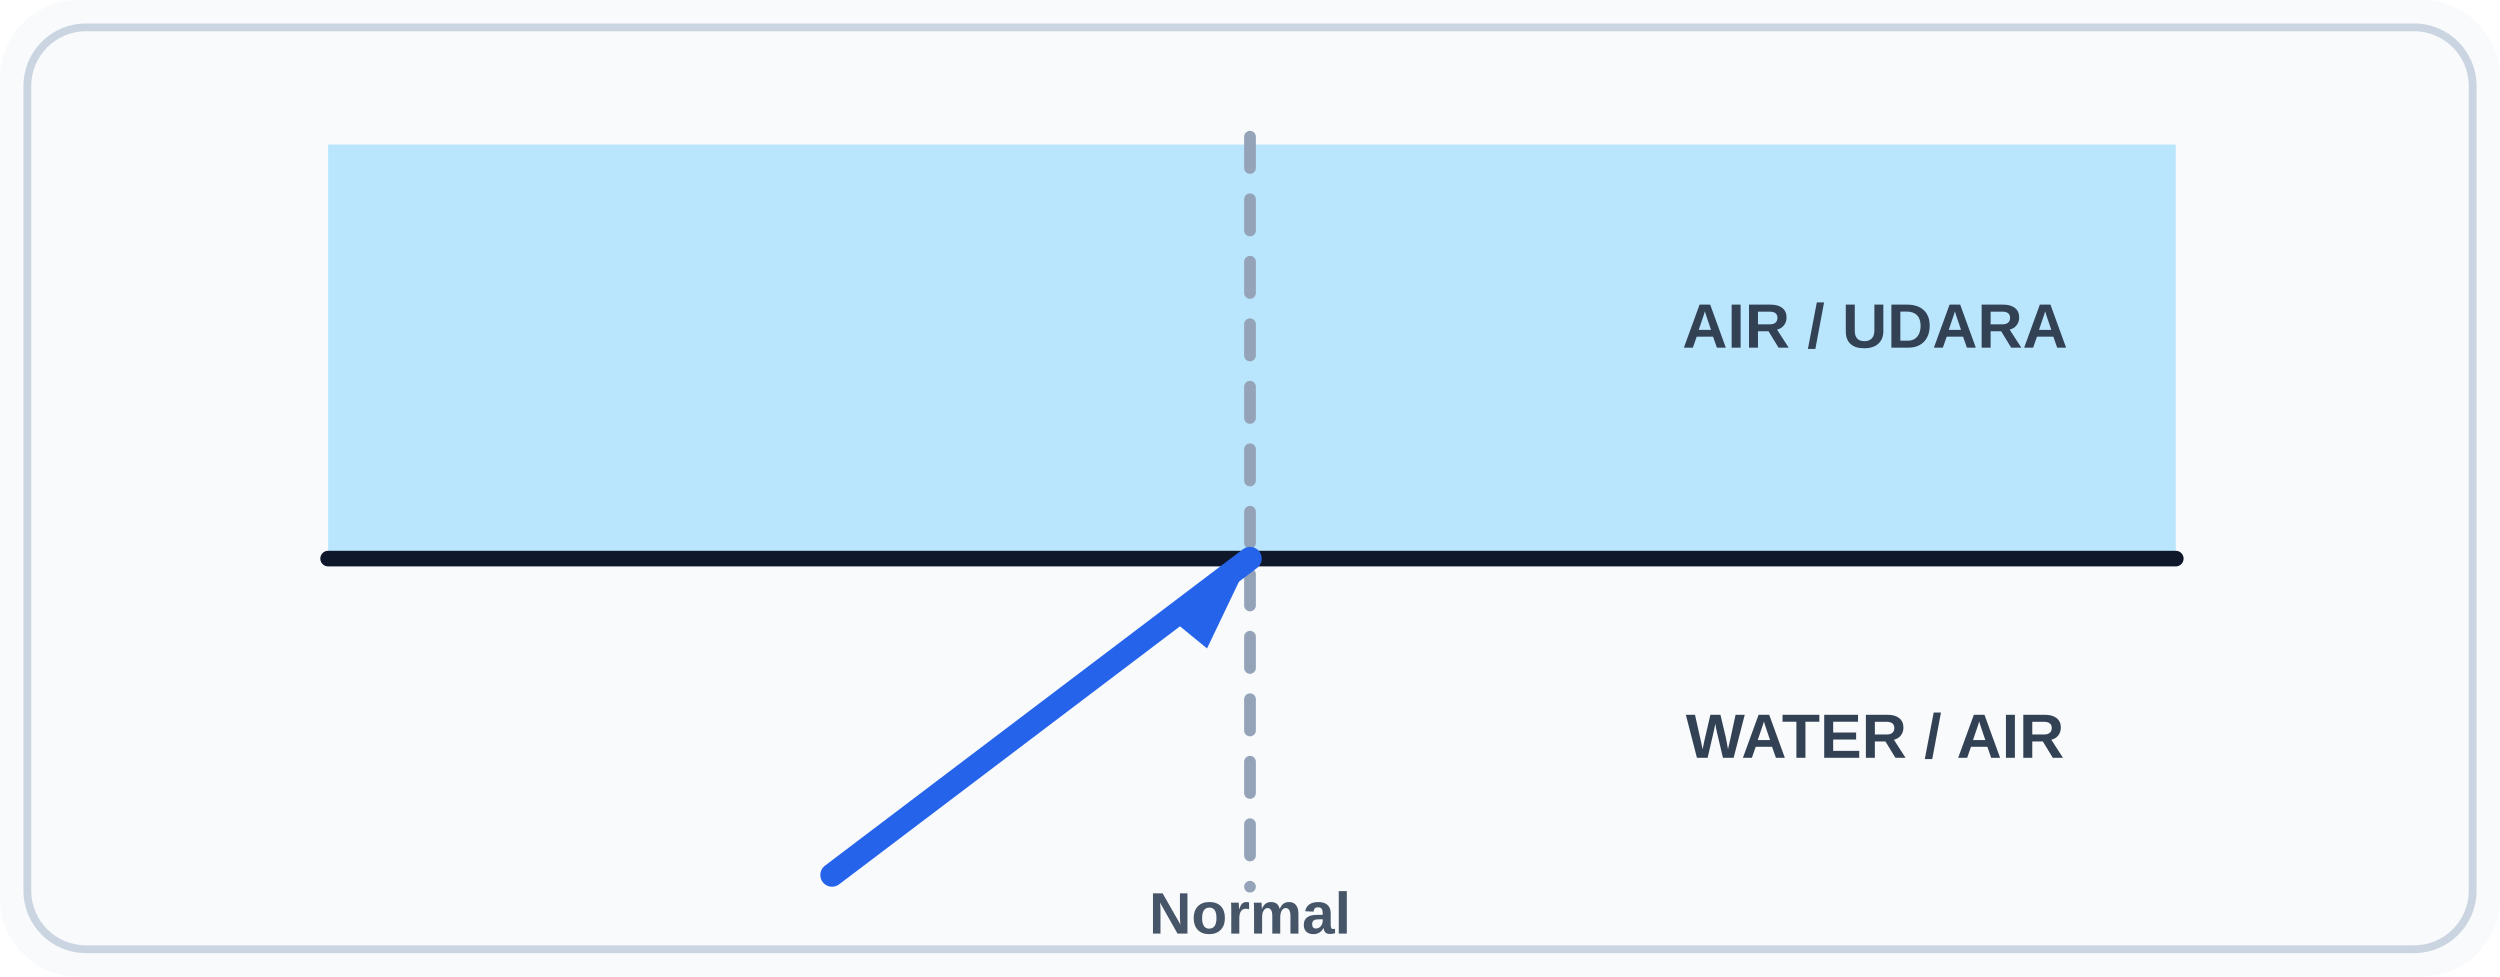
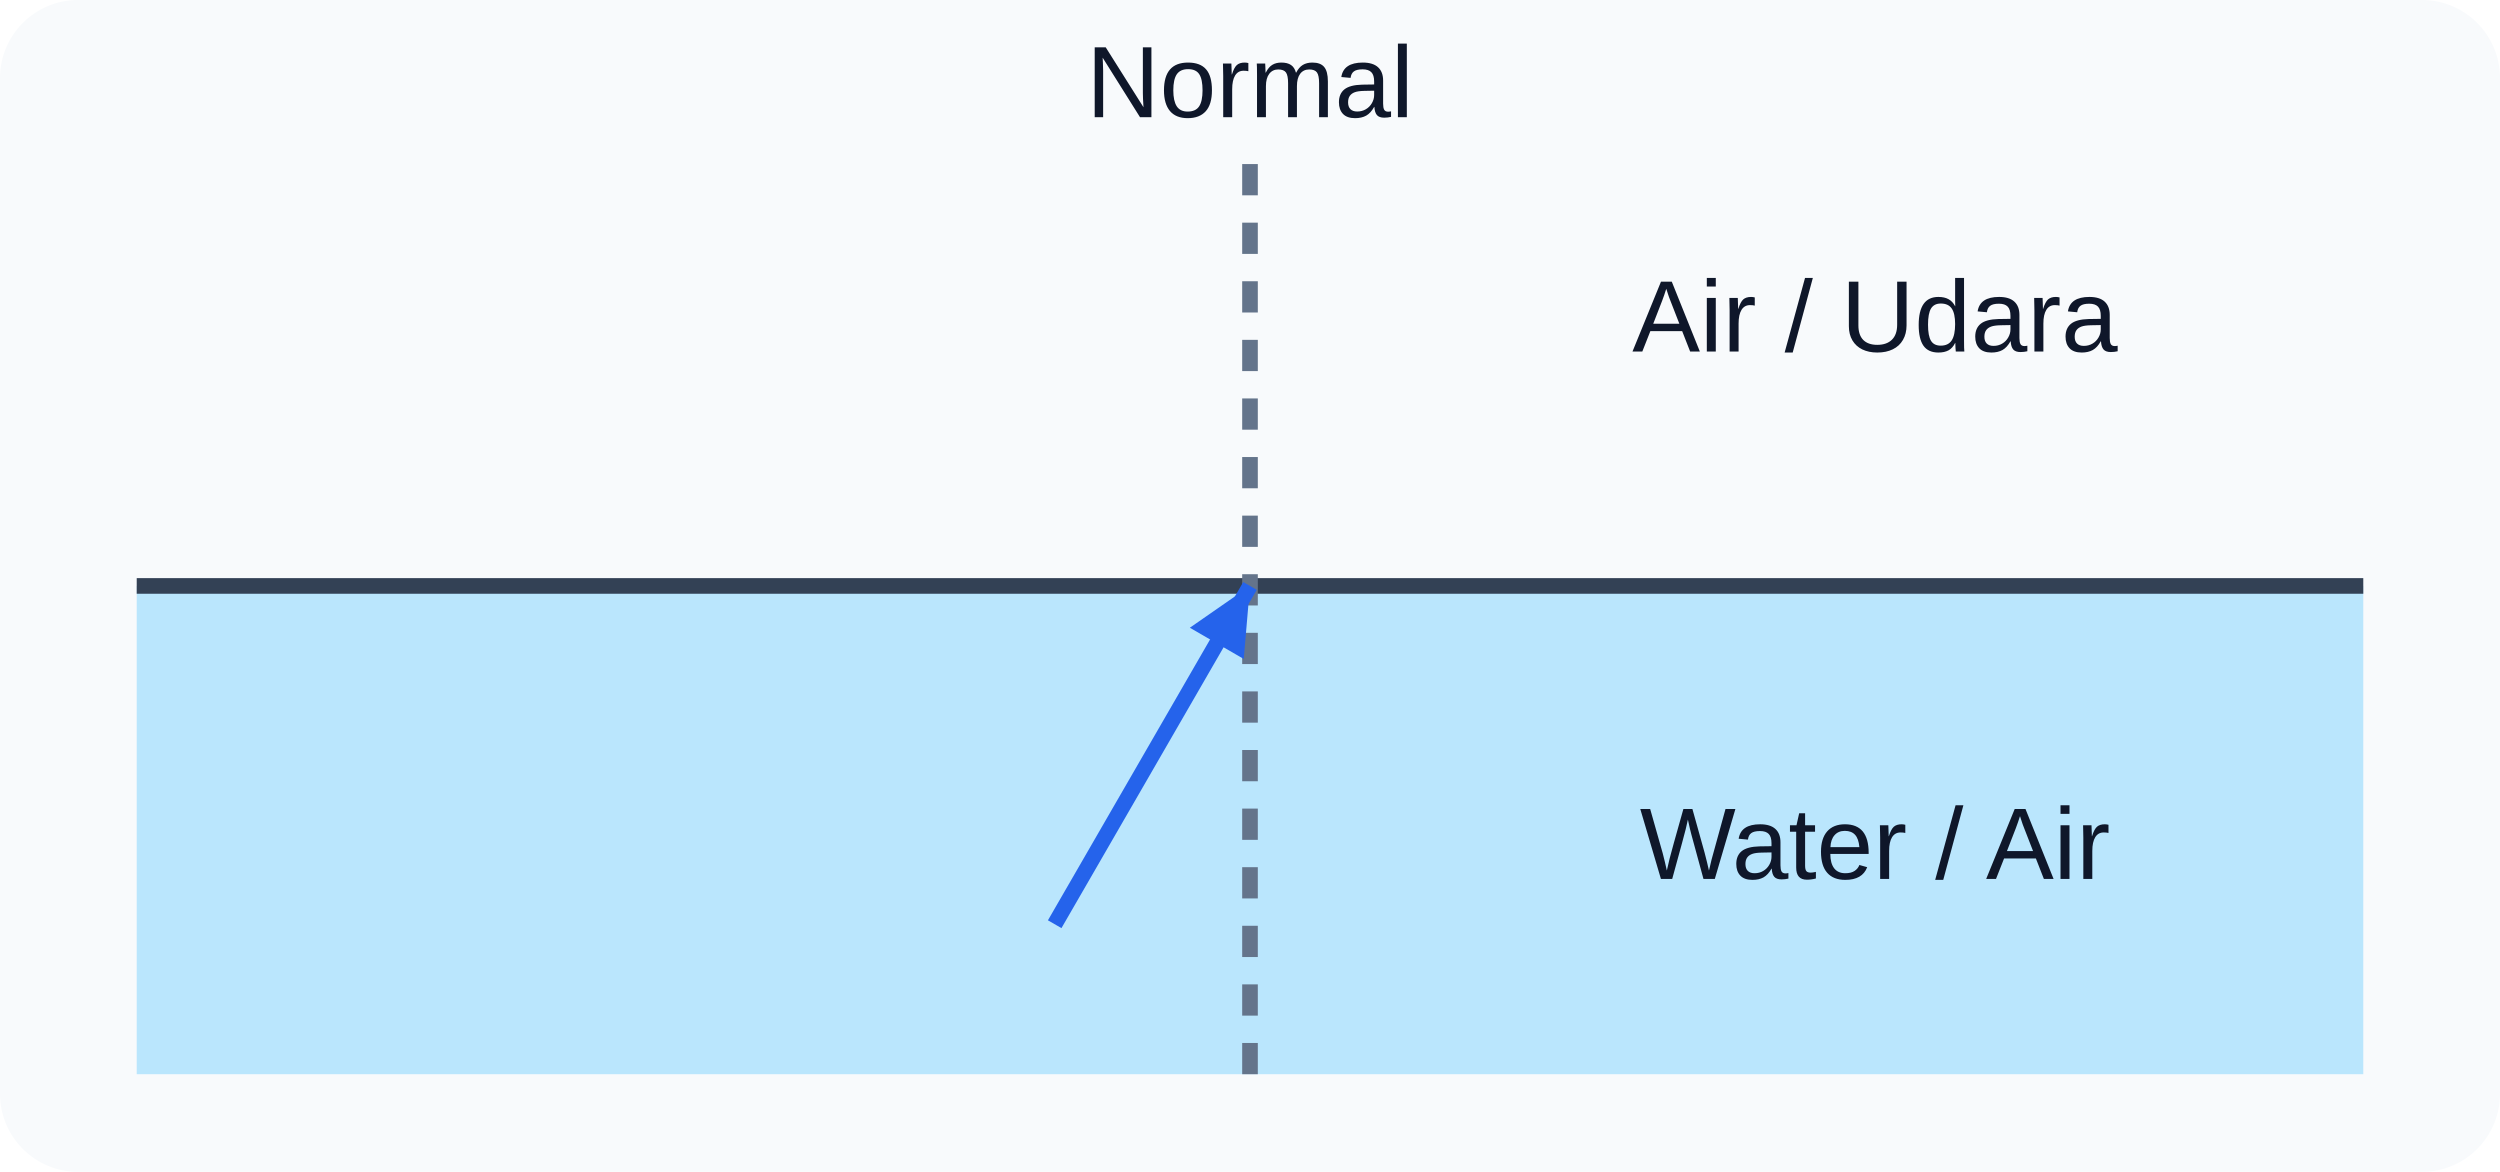
- <svg xmlns="http://www.w3.org/2000/svg" viewBox="0 0 640 250" role="img" aria-label="Light arriving at the water-air boundary without an outgoing ray">
-   <rect width="640" height="250" rx="20" fill="#F8FAFC" />
-   <rect x="7" y="7" width="626" height="236" rx="15" fill="none" stroke="#CBD5E1" stroke-width="2" />
-   <rect x="84" y="143" width="473" height="86" rx="0" fill="#F8FAFC" stroke="none" stroke-width="3" />
-   <rect x="84" y="37" width="473" height="105" rx="0" fill="#BAE6FD" stroke="none" stroke-width="3" />
-   <line x1="84" y1="143" x2="557" y2="143" stroke="#0F172A" stroke-width="4" stroke-linecap="round" />
-   <line x1="320" y1="35" x2="320" y2="227" stroke="#94A3B8" stroke-width="3" stroke-linecap="round" stroke-dasharray="8 8" />
-   <line x1="213" y1="224" x2="320" y2="143" stroke="#2563EB" stroke-width="6" stroke-linecap="round" />
-   <polygon points="320,143 298,157 309,166" fill="#2563EB" />
-   <text x="480" y="89" font-family="Arial,sans-serif" font-size="16" font-weight="600" fill="#334155" text-anchor="middle">AIR / UDARA</text>
-   <text x="480" y="194" font-family="Arial,sans-serif" font-size="16" font-weight="600" fill="#334155" text-anchor="middle">WATER / AIR</text>
-   <text x="320" y="239" font-family="Arial,sans-serif" font-size="15" font-weight="600" fill="#475569" text-anchor="middle">Normal</text>
+ <svg xmlns="http://www.w3.org/2000/svg" viewBox="0 0 640 300" role="img" aria-label="Incident ray at a labelled boundary; outgoing ray intentionally omitted">
+   <rect width="640" height="300" rx="20" fill="#F8FAFC" />
+   <g font-family="Arial,sans-serif" font-size="26" fill="#0F172A">
+     <rect x="35" y="150" width="570" height="125" fill="#BAE6FD" />
+     <line x1="35" y1="150" x2="605" y2="150" stroke="#334155" stroke-width="4" />
+     <line x1="320" y1="42" x2="320" y2="275" stroke="#64748B" stroke-width="4" stroke-dasharray="8 7" />
+     <line x1="270" y1="236.6" x2="320" y2="150" stroke="#2563EB" stroke-width="4" />
+     <polygon points="320,150 304.6,160.7 318.4,168.7" fill="#2563EB" />
+     <text x="480" y="90" text-anchor="middle">Air / Udara</text>
+     <text x="480" y="225" text-anchor="middle">Water / Air</text>
+     <text x="320" y="30" text-anchor="middle">Normal</text>
+   </g>
</svg>
